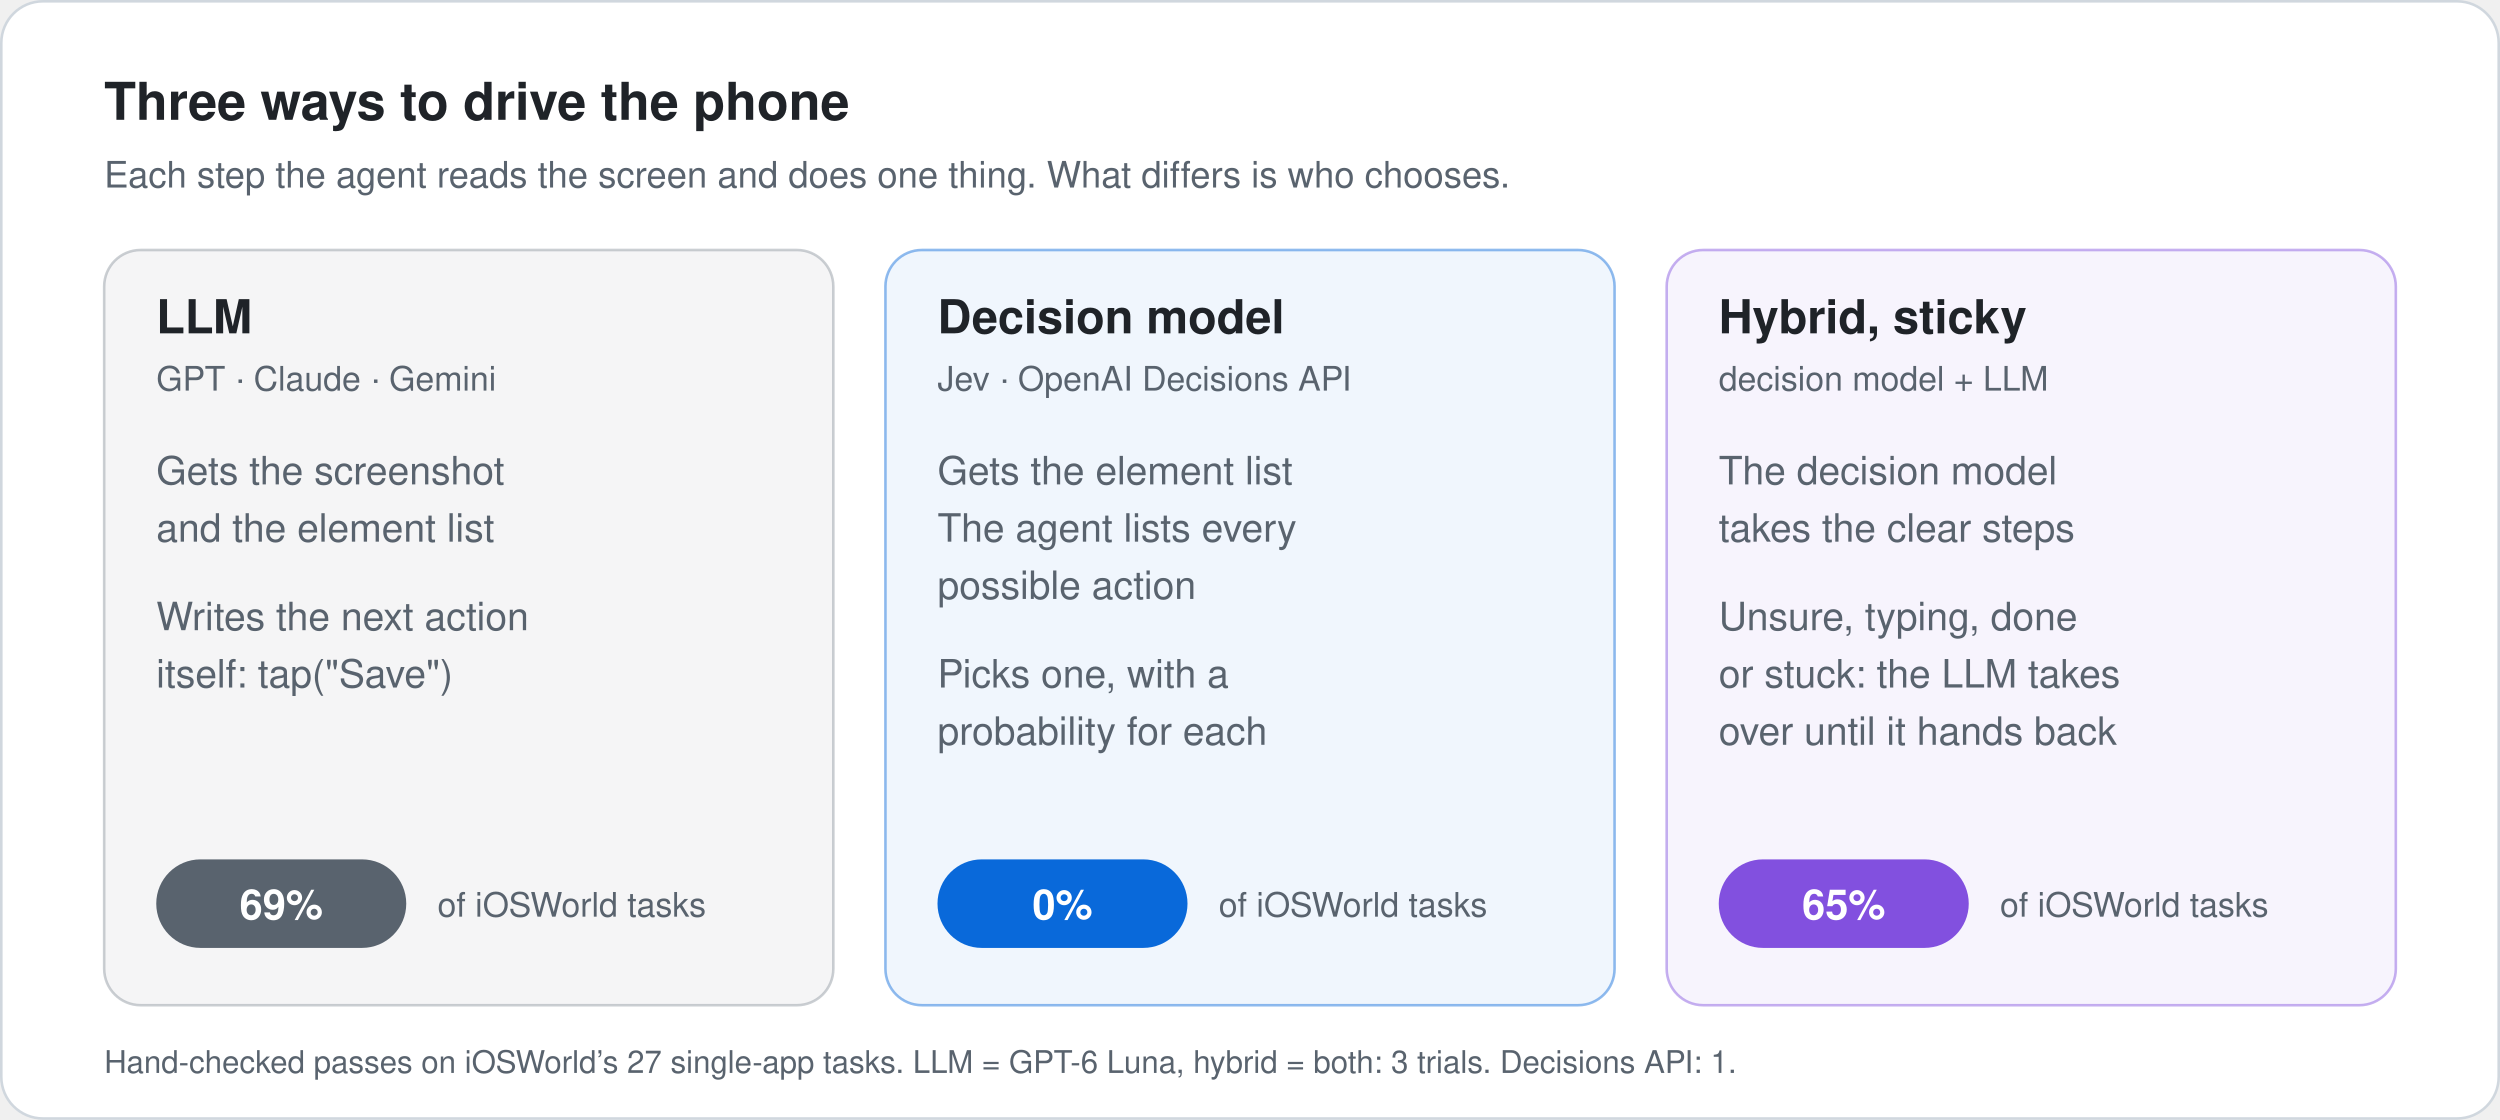
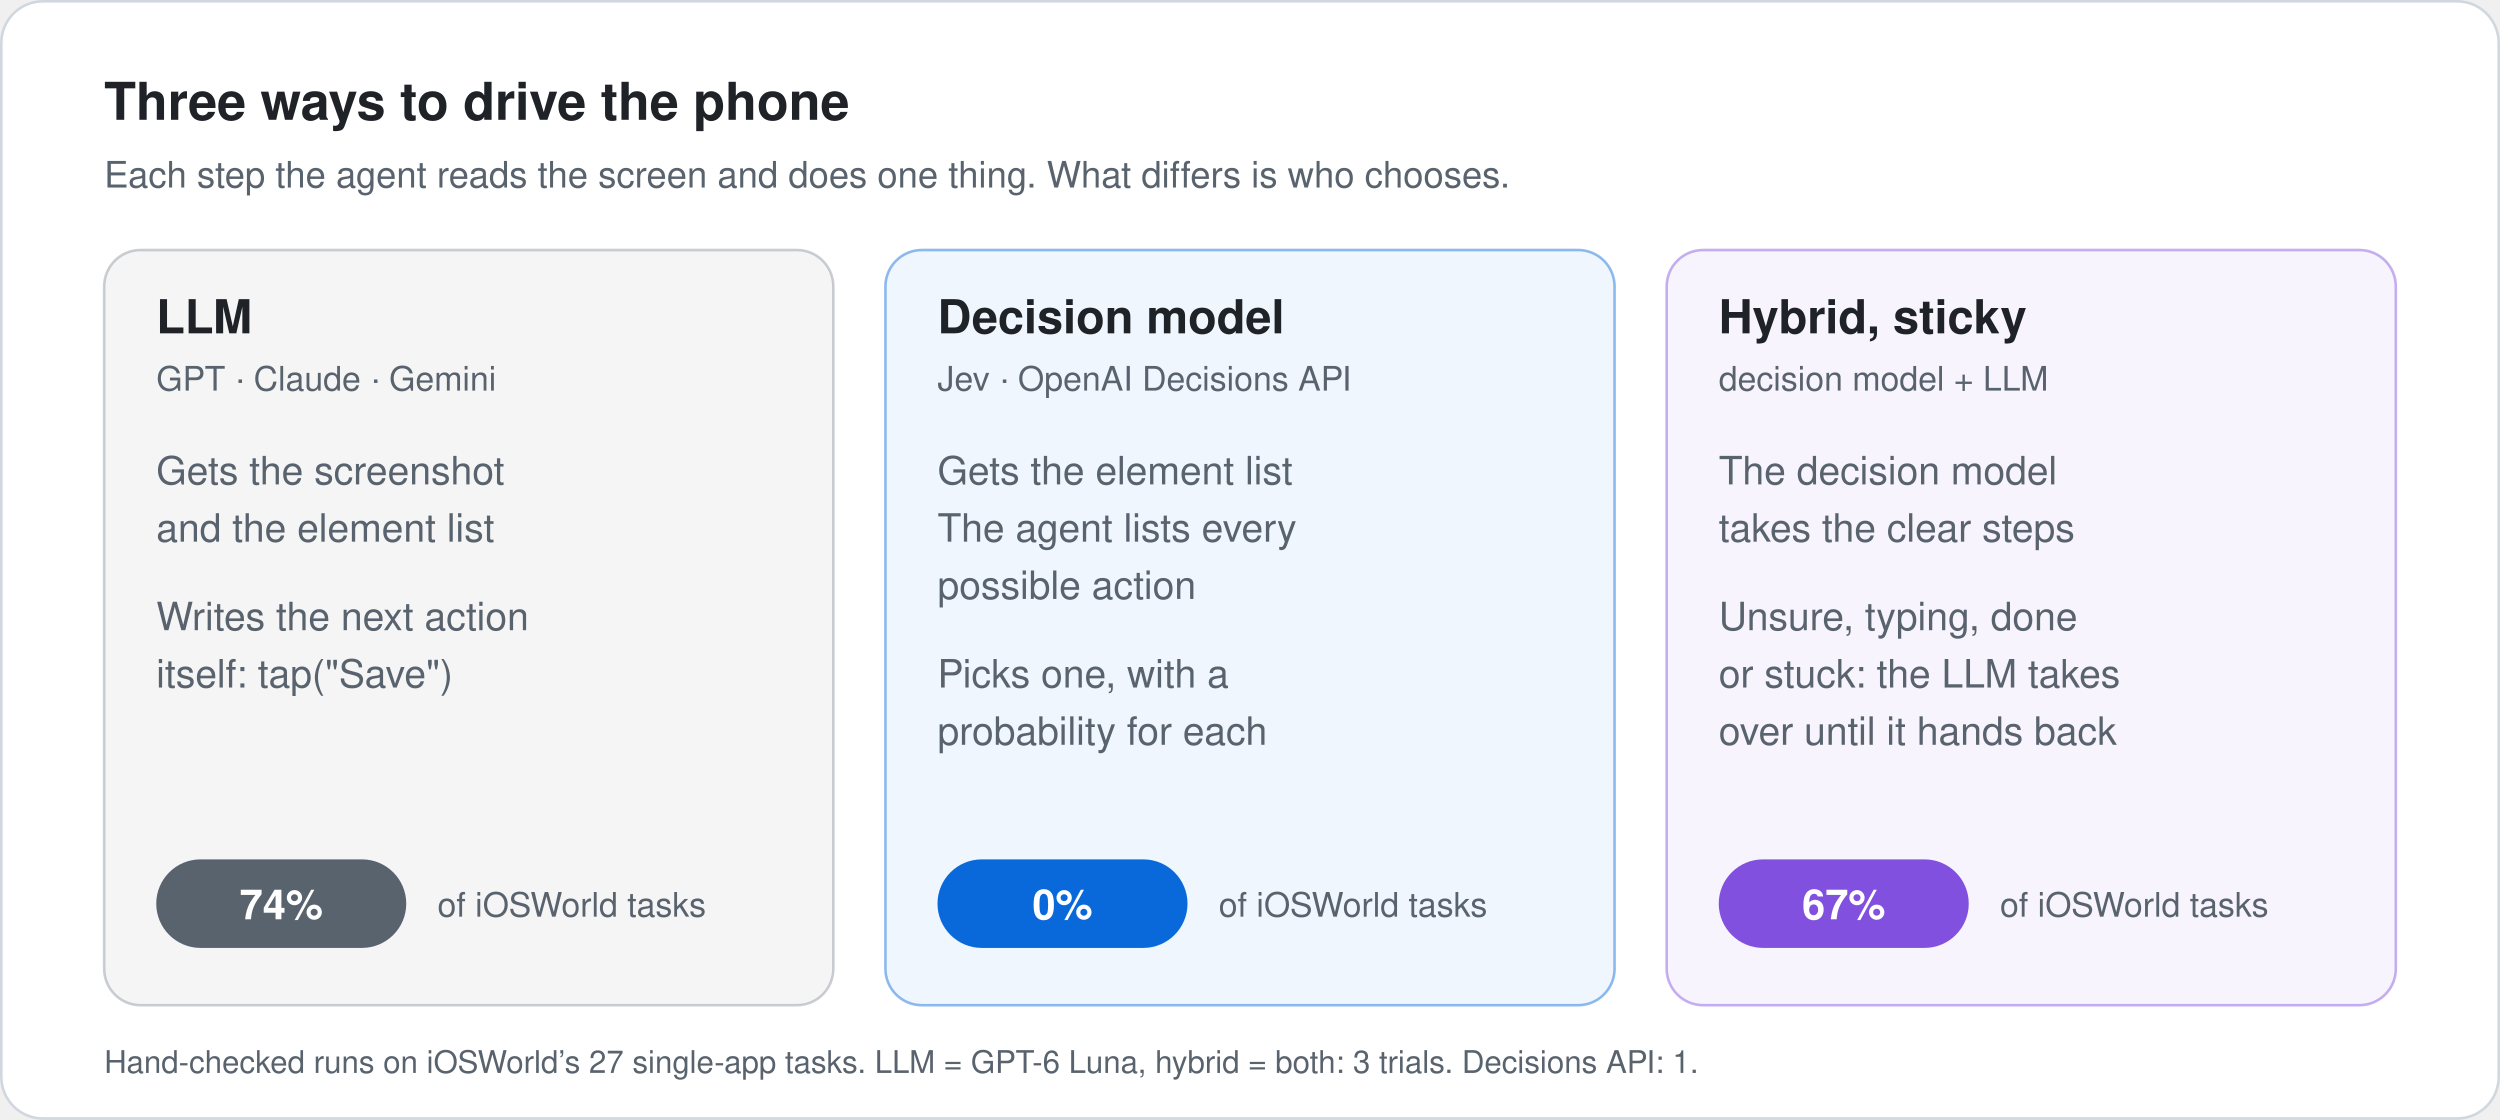
<svg xmlns="http://www.w3.org/2000/svg" width="960" height="430" viewBox="0 0 960 430">
  <style>
  text { font-family: -apple-system, BlinkMacSystemFont, "Segoe UI", Helvetica, Arial, sans-serif; }
  .frame { fill: #FFFFFF; stroke: #D0D7DE; }
  .box   { fill: #FFFFFF; stroke: #D0D7DE; }
  .h  { fill: #1F2328; font-weight: 600; }
  .s  { fill: #59636E; }
  .k  { fill: #59636E; font-weight: 600; letter-spacing: .06em; }
  .ln { stroke: #8C959F; fill: none; }
  .ah { fill: #8C959F; }
  .blue   { fill: #0969DA; } .blueS   { stroke: #0969DA; }
  .green  { fill: #1A7F37; } .greenS  { stroke: #1A7F37; }
  .purple { fill: #8250DF; } .purpleS { stroke: #8250DF; }
  .orange { fill: #BC4C00; } .orangeS { stroke: #BC4C00; }
  .gray   { fill: #59636E; } .grayS   { stroke: #8C959F; }
  .zone { fill-opacity: .06; stroke-opacity: .45; }
  .chipT { fill: #FFFFFF; font-weight: 600; }
  @media (prefers-color-scheme: dark) {
    .frame { fill: #0D1117; stroke: #30363D; }
    .box   { fill: #161B22; stroke: #3D444D; }
    .h  { fill: #F0F6FC; } .s, .k { fill: #9198A1; }
    .ln { stroke: #6E7681; } .ah { fill: #6E7681; }
    .blue { fill: #4493F8; } .blueS { stroke: #4493F8; }
    .green { fill: #3FB950; } .greenS { stroke: #3FB950; }
    .purple { fill: #AB7DF8; } .purpleS { stroke: #AB7DF8; }
    .orange { fill: #F0883E; } .orangeS { stroke: #F0883E; }
    .gray { fill: #9198A1; } .grayS { stroke: #6E7681; }
    .zone { fill-opacity: .10; }
    .chipT { fill: #0D1117; }
  }
</style>
  <defs>
    <marker id="a" viewBox="0 0 10 10" refX="9" refY="5" markerWidth="7" markerHeight="7" orient="auto-start-reverse">
      <path class="ah" d="M0,0 L10,5 L0,10 z" />
    </marker>
  </defs>
  <rect class="frame" x="0.5" y="0.5" width="959" height="429" rx="16" />
  <text x="40" y="46" class="h" font-size="20" text-anchor="start">Three ways to drive the phone</text>
  <text x="40" y="72" class="s" font-size="14" text-anchor="start">Each step the agent reads the screen and does one thing. What differs is who chooses.</text>
  <rect class="gray grayS zone" x="40" y="96" width="280" height="290" rx="14" />
  <text x="60" y="128" class="h" font-size="18" text-anchor="start">LLM</text>
  <text x="60" y="150" class="s" font-size="13" text-anchor="start">GPT · Claude · Gemini</text>
  <text x="60" y="186" class="s" font-size="15" text-anchor="start">Gets the screenshot</text>
  <text x="60" y="208" class="s" font-size="15" text-anchor="start">and the element list</text>
  <text x="60" y="242" class="s" font-size="15" text-anchor="start">Writes the next action</text>
  <text x="60" y="264" class="s" font-size="15" text-anchor="start">itself: tap("Save")</text>
  <rect class="gray" x="60" y="330" width="96" height="34" rx="17" />
-   <text x="108" y="353" class="chipT" font-size="16" text-anchor="middle">69%</text>
+   <text x="108" y="353" class="chipT" font-size="16" text-anchor="middle">74%</text>
  <text x="168" y="352" class="s" font-size="13" text-anchor="start">of iOSWorld tasks</text>
  <rect class="blue blueS zone" x="340" y="96" width="280" height="290" rx="14" />
  <text x="360" y="128" class="h" font-size="18" text-anchor="start">Decision model</text>
  <text x="360" y="150" class="s" font-size="13" text-anchor="start">Jev · OpenAI Decisions API</text>
  <text x="360" y="186" class="s" font-size="15" text-anchor="start">Gets the element list</text>
  <text x="360" y="208" class="s" font-size="15" text-anchor="start">The agent lists every</text>
  <text x="360" y="230" class="s" font-size="15" text-anchor="start">possible action</text>
  <text x="360" y="264" class="s" font-size="15" text-anchor="start">Picks one, with a</text>
  <text x="360" y="286" class="s" font-size="15" text-anchor="start">probability for each</text>
  <rect class="blue" x="360" y="330" width="96" height="34" rx="17" />
  <text x="408" y="353" class="chipT" font-size="16" text-anchor="middle">0%</text>
  <text x="468" y="352" class="s" font-size="13" text-anchor="start">of iOSWorld tasks</text>
  <rect class="purple purpleS zone" x="640" y="96" width="280" height="290" rx="14" />
  <text x="660" y="128" class="h" font-size="18" text-anchor="start">Hybrid, sticky</text>
  <text x="660" y="150" class="s" font-size="13" text-anchor="start">decision model + LLM</text>
  <text x="660" y="186" class="s" font-size="15" text-anchor="start">The decision model</text>
  <text x="660" y="208" class="s" font-size="15" text-anchor="start">takes the clear steps</text>
  <text x="660" y="242" class="s" font-size="15" text-anchor="start">Unsure, typing, done</text>
  <text x="660" y="264" class="s" font-size="15" text-anchor="start">or stuck: the LLM takes</text>
  <text x="660" y="286" class="s" font-size="15" text-anchor="start">over until it hands back</text>
  <rect class="purple" x="660" y="330" width="96" height="34" rx="17" />
-   <text x="708" y="353" class="chipT" font-size="16" text-anchor="middle">65%</text>
+   <text x="708" y="353" class="chipT" font-size="16" text-anchor="middle">67%</text>
  <text x="768" y="352" class="s" font-size="13" text-anchor="start">of iOSWorld tasks</text>
-   <text x="40" y="412" class="s" font-size="12" text-anchor="start">Hand-checked passes on iOSWorld’s 27 single-app tasks. LLM = GPT-6 Luna, hybrid = both: 3 trials. Decisions API: 1.</text>
+   <text x="40" y="412" class="s" font-size="12" text-anchor="start">Hand-checked runs on iOSWorld’s 27 single-app tasks. LLM = GPT-6 Luna, hybrid = both: 3 trials. Decisions API: 1.</text>
</svg>
